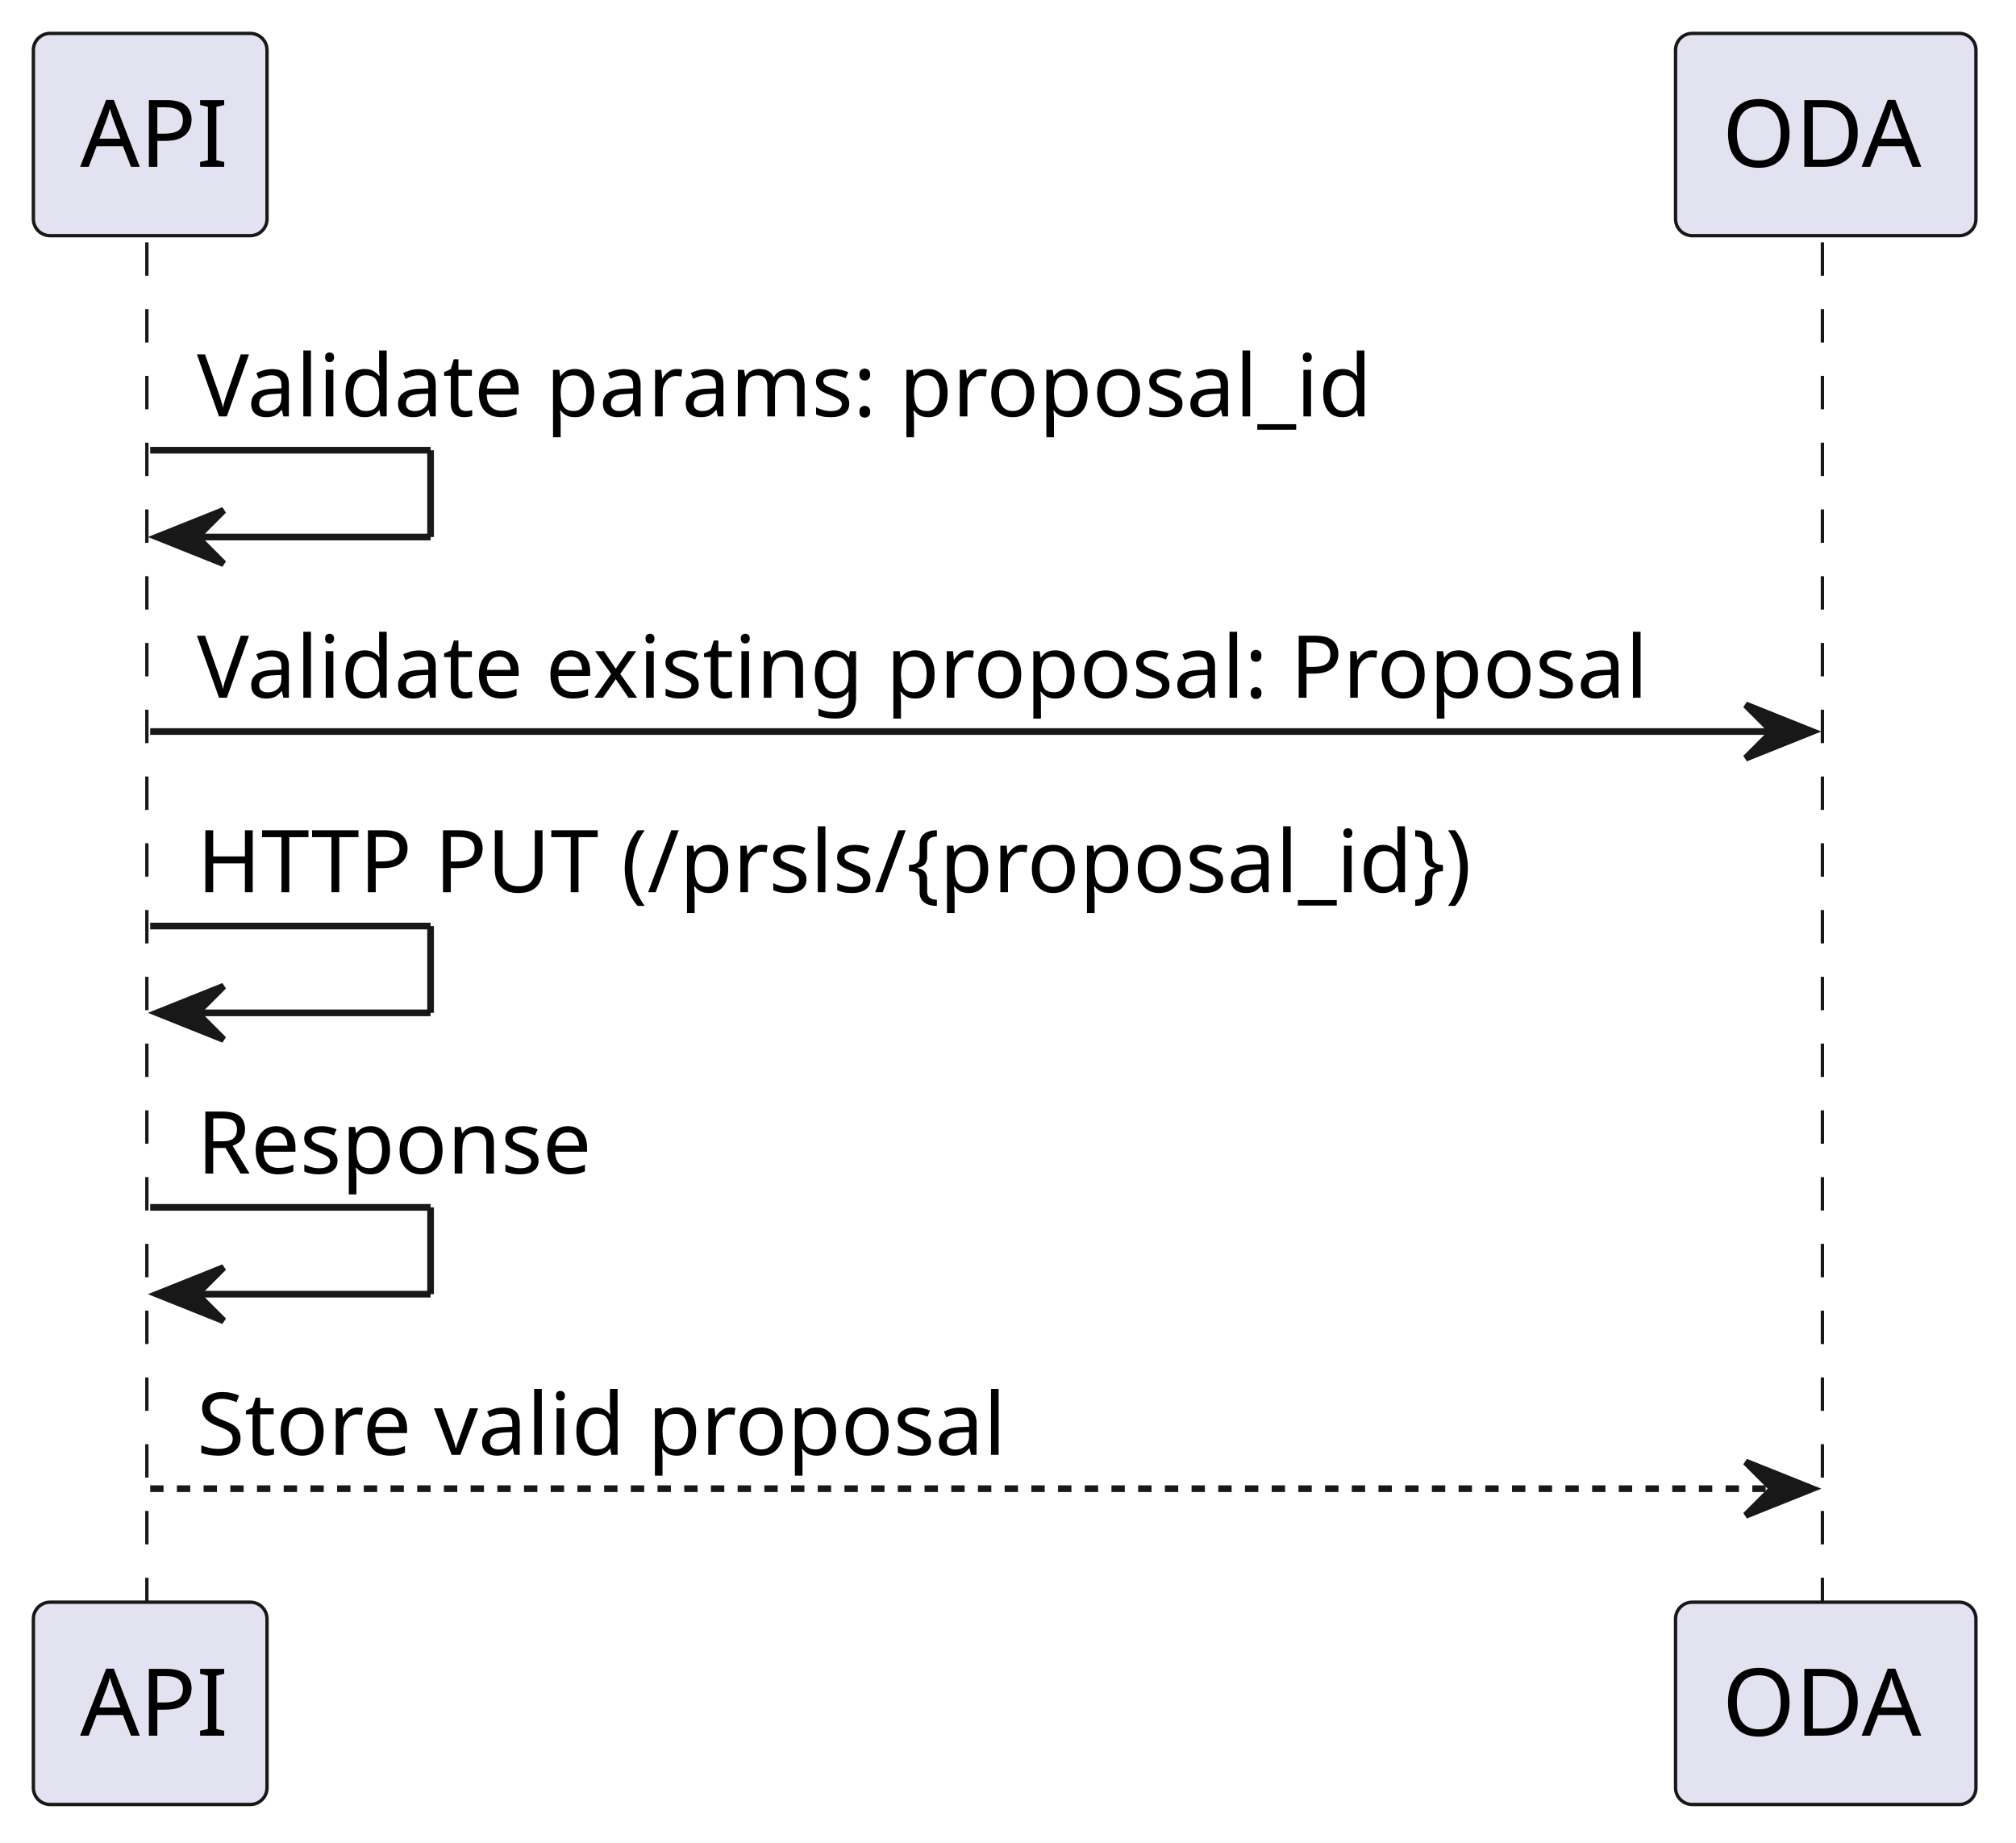
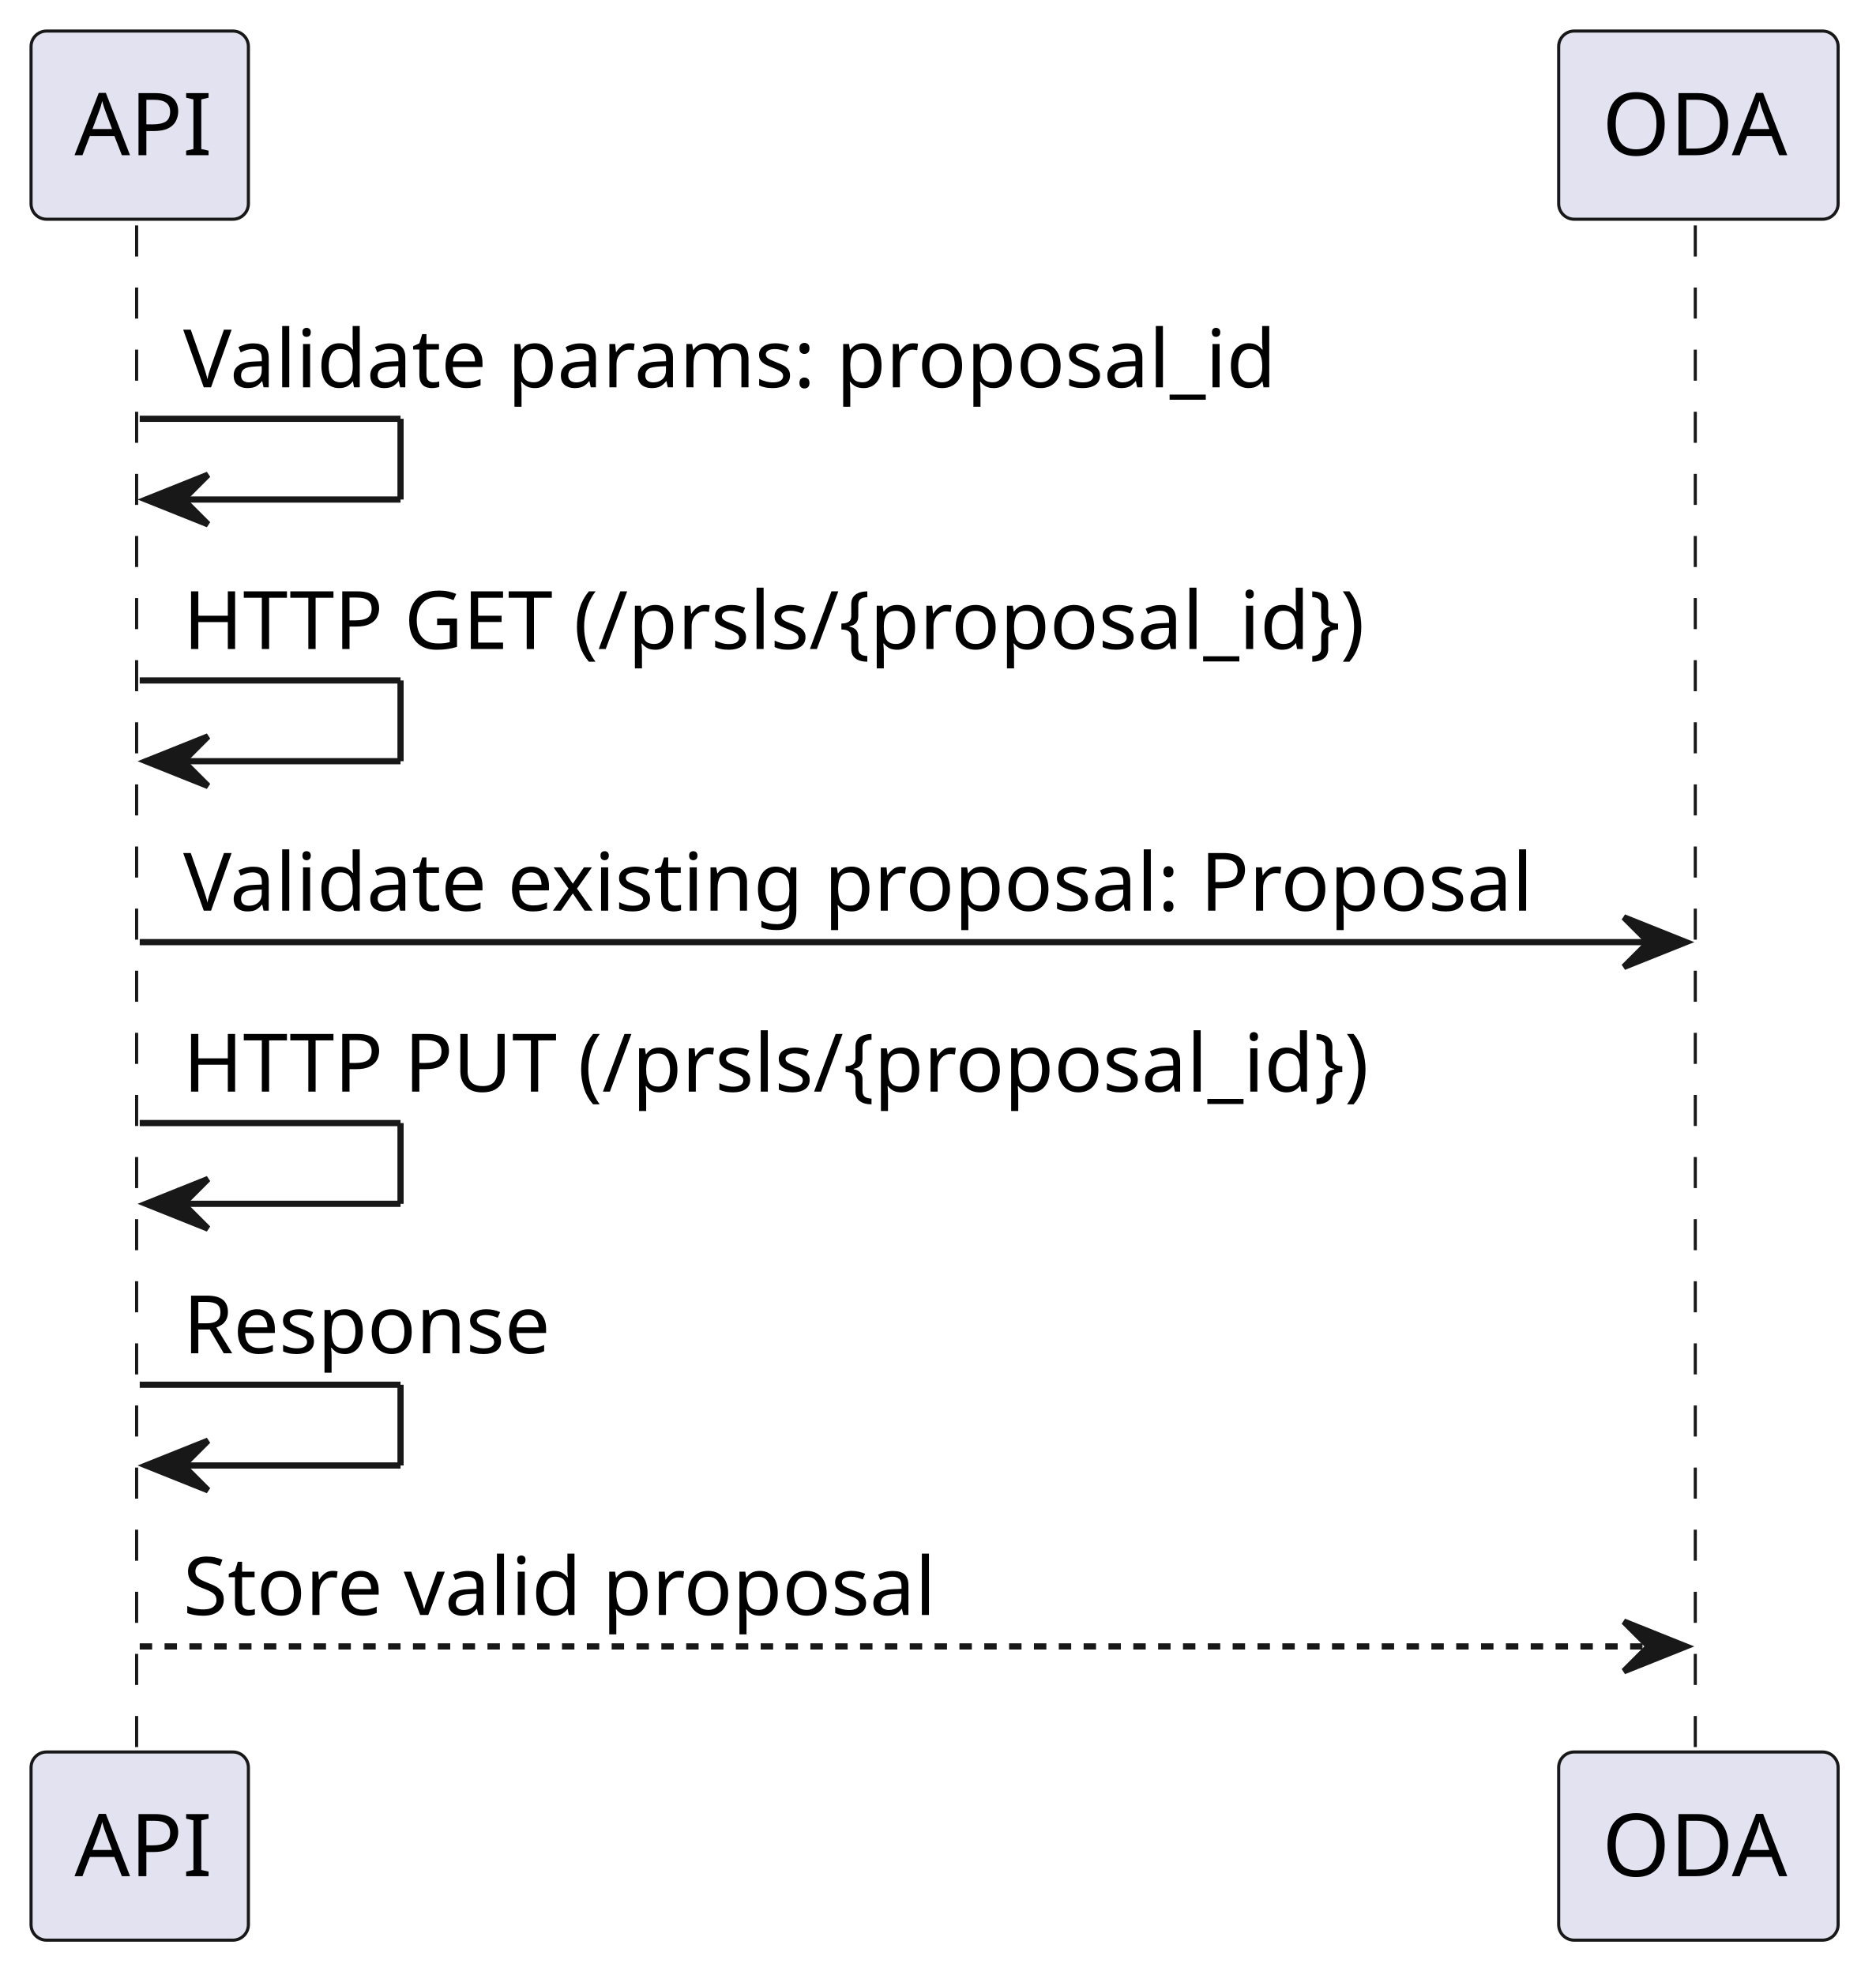
- <svg xmlns="http://www.w3.org/2000/svg" contentStyleType="text/css" height="276px" preserveAspectRatio="none" style="width:302px;height:276px;background:#FFFFFF;" version="1.1" viewBox="0 0 302 276" width="302px" zoomAndPan="magnify">
+ <svg xmlns="http://www.w3.org/2000/svg" contentStyleType="text/css" height="318px" preserveAspectRatio="none" style="width:302px;height:318px;background:#FFFFFF;" version="1.1" viewBox="0 0 302 318" width="302px" zoomAndPan="magnify">
  <defs />
  <g>
-     <line style="stroke:#181818;stroke-width:0.5;stroke-dasharray:5.0,5.0;" x1="22" x2="22" y1="36.297" y2="240.961" />
-     <line style="stroke:#181818;stroke-width:0.5;stroke-dasharray:5.0,5.0;" x1="273" x2="273" y1="36.297" y2="240.961" />
+     <line style="stroke:#181818;stroke-width:0.5;stroke-dasharray:5.0,5.0;" x1="22" x2="22" y1="36.297" y2="283.094" />
+     <line style="stroke:#181818;stroke-width:0.5;stroke-dasharray:5.0,5.0;" x1="273" x2="273" y1="36.297" y2="283.094" />
    <rect fill="#E2E2F0" height="30.297" rx="2.5" ry="2.5" style="stroke:#181818;stroke-width:0.5;" width="35" x="5" y="5" />
    <text fill="#000000" font-family="sans-serif" font-size="14" lengthAdjust="spacing" textLength="21" x="12" y="24.995">API</text>
-     <rect fill="#E2E2F0" height="30.297" rx="2.5" ry="2.5" style="stroke:#181818;stroke-width:0.5;" width="35" x="5" y="239.961" />
-     <text fill="#000000" font-family="sans-serif" font-size="14" lengthAdjust="spacing" textLength="21" x="12" y="259.956">API</text>
+     <rect fill="#E2E2F0" height="30.297" rx="2.5" ry="2.5" style="stroke:#181818;stroke-width:0.5;" width="35" x="5" y="282.094" />
+     <text fill="#000000" font-family="sans-serif" font-size="14" lengthAdjust="spacing" textLength="21" x="12" y="302.089">API</text>
    <rect fill="#E2E2F0" height="30.297" rx="2.5" ry="2.5" style="stroke:#181818;stroke-width:0.5;" width="45" x="251" y="5" />
    <text fill="#000000" font-family="sans-serif" font-size="14" lengthAdjust="spacing" textLength="31" x="258" y="24.995">ODA</text>
-     <rect fill="#E2E2F0" height="30.297" rx="2.5" ry="2.5" style="stroke:#181818;stroke-width:0.5;" width="45" x="251" y="239.961" />
-     <text fill="#000000" font-family="sans-serif" font-size="14" lengthAdjust="spacing" textLength="31" x="258" y="259.956">ODA</text>
+     <rect fill="#E2E2F0" height="30.297" rx="2.5" ry="2.5" style="stroke:#181818;stroke-width:0.5;" width="45" x="251" y="282.094" />
+     <text fill="#000000" font-family="sans-serif" font-size="14" lengthAdjust="spacing" textLength="31" x="258" y="302.089">ODA</text>
    <line style="stroke:#181818;stroke-width:1.0;" x1="22.5" x2="64.5" y1="67.43" y2="67.43" />
    <line style="stroke:#181818;stroke-width:1.0;" x1="64.5" x2="64.5" y1="67.43" y2="80.43" />
    <line style="stroke:#181818;stroke-width:1.0;" x1="23.5" x2="64.5" y1="80.43" y2="80.43" />
    <polygon fill="#181818" points="33.5,76.43,23.5,80.43,33.5,84.43,29.5,80.43" style="stroke:#181818;stroke-width:1.0;" />
    <text fill="#000000" font-family="sans-serif" font-size="13" lengthAdjust="spacing" textLength="186" x="29.5" y="62.364">Validate params: proposal_id</text>
-     <polygon fill="#181818" points="261.5,105.562,271.5,109.562,261.5,113.562,265.5,109.562" style="stroke:#181818;stroke-width:1.0;" />
-     <line style="stroke:#181818;stroke-width:1.0;" x1="22.5" x2="267.5" y1="109.562" y2="109.562" />
-     <text fill="#000000" font-family="sans-serif" font-size="13" lengthAdjust="spacing" textLength="227" x="29.5" y="104.497">Validate existing proposal: Proposal</text>
-     <line style="stroke:#181818;stroke-width:1.0;" x1="22.5" x2="64.5" y1="138.695" y2="138.695" />
-     <line style="stroke:#181818;stroke-width:1.0;" x1="64.5" x2="64.5" y1="138.695" y2="151.695" />
-     <line style="stroke:#181818;stroke-width:1.0;" x1="23.5" x2="64.5" y1="151.695" y2="151.695" />
-     <polygon fill="#181818" points="33.5,147.695,23.5,151.695,33.5,155.695,29.5,151.695" style="stroke:#181818;stroke-width:1.0;" />
-     <text fill="#000000" font-family="sans-serif" font-size="13" lengthAdjust="spacing" textLength="202" x="29.5" y="133.629">HTTP PUT (/prsls/{proposal_id})</text>
+     <line style="stroke:#181818;stroke-width:1.0;" x1="22.5" x2="64.5" y1="109.562" y2="109.562" />
+     <line style="stroke:#181818;stroke-width:1.0;" x1="64.5" x2="64.5" y1="109.562" y2="122.562" />
+     <line style="stroke:#181818;stroke-width:1.0;" x1="23.5" x2="64.5" y1="122.562" y2="122.562" />
+     <polygon fill="#181818" points="33.5,118.562,23.5,122.562,33.5,126.562,29.5,122.562" style="stroke:#181818;stroke-width:1.0;" />
+     <text fill="#000000" font-family="sans-serif" font-size="13" lengthAdjust="spacing" textLength="202" x="29.5" y="104.497">HTTP GET (/prsls/{proposal_id})</text>
+     <polygon fill="#181818" points="261.5,147.695,271.5,151.695,261.5,155.695,265.5,151.695" style="stroke:#181818;stroke-width:1.0;" />
+     <line style="stroke:#181818;stroke-width:1.0;" x1="22.5" x2="267.5" y1="151.695" y2="151.695" />
+     <text fill="#000000" font-family="sans-serif" font-size="13" lengthAdjust="spacing" textLength="227" x="29.5" y="146.629">Validate existing proposal: Proposal</text>
    <line style="stroke:#181818;stroke-width:1.0;" x1="22.5" x2="64.5" y1="180.828" y2="180.828" />
    <line style="stroke:#181818;stroke-width:1.0;" x1="64.5" x2="64.5" y1="180.828" y2="193.828" />
    <line style="stroke:#181818;stroke-width:1.0;" x1="23.5" x2="64.5" y1="193.828" y2="193.828" />
    <polygon fill="#181818" points="33.5,189.828,23.5,193.828,33.5,197.828,29.5,193.828" style="stroke:#181818;stroke-width:1.0;" />
-     <text fill="#000000" font-family="sans-serif" font-size="13" lengthAdjust="spacing" textLength="62" x="29.5" y="175.762">Response</text>
-     <polygon fill="#181818" points="261.5,218.961,271.5,222.961,261.5,226.961,265.5,222.961" style="stroke:#181818;stroke-width:1.0;" />
-     <line style="stroke:#181818;stroke-width:1.0;stroke-dasharray:2.0,2.0;" x1="22.5" x2="267.5" y1="222.961" y2="222.961" />
-     <text fill="#000000" font-family="sans-serif" font-size="13" lengthAdjust="spacing" textLength="127" x="29.5" y="217.895">Store valid proposal</text>
+     <text fill="#000000" font-family="sans-serif" font-size="13" lengthAdjust="spacing" textLength="202" x="29.5" y="175.762">HTTP PUT (/prsls/{proposal_id})</text>
+     <line style="stroke:#181818;stroke-width:1.0;" x1="22.5" x2="64.5" y1="222.961" y2="222.961" />
+     <line style="stroke:#181818;stroke-width:1.0;" x1="64.5" x2="64.5" y1="222.961" y2="235.961" />
+     <line style="stroke:#181818;stroke-width:1.0;" x1="23.5" x2="64.5" y1="235.961" y2="235.961" />
+     <polygon fill="#181818" points="33.5,231.961,23.5,235.961,33.5,239.961,29.5,235.961" style="stroke:#181818;stroke-width:1.0;" />
+     <text fill="#000000" font-family="sans-serif" font-size="13" lengthAdjust="spacing" textLength="62" x="29.5" y="217.895">Response</text>
+     <polygon fill="#181818" points="261.5,261.094,271.5,265.094,261.5,269.094,265.5,265.094" style="stroke:#181818;stroke-width:1.0;" />
+     <line style="stroke:#181818;stroke-width:1.0;stroke-dasharray:2.0,2.0;" x1="22.5" x2="267.5" y1="265.094" y2="265.094" />
+     <text fill="#000000" font-family="sans-serif" font-size="13" lengthAdjust="spacing" textLength="127" x="29.5" y="260.028">Store valid proposal</text>
  </g>
</svg>
